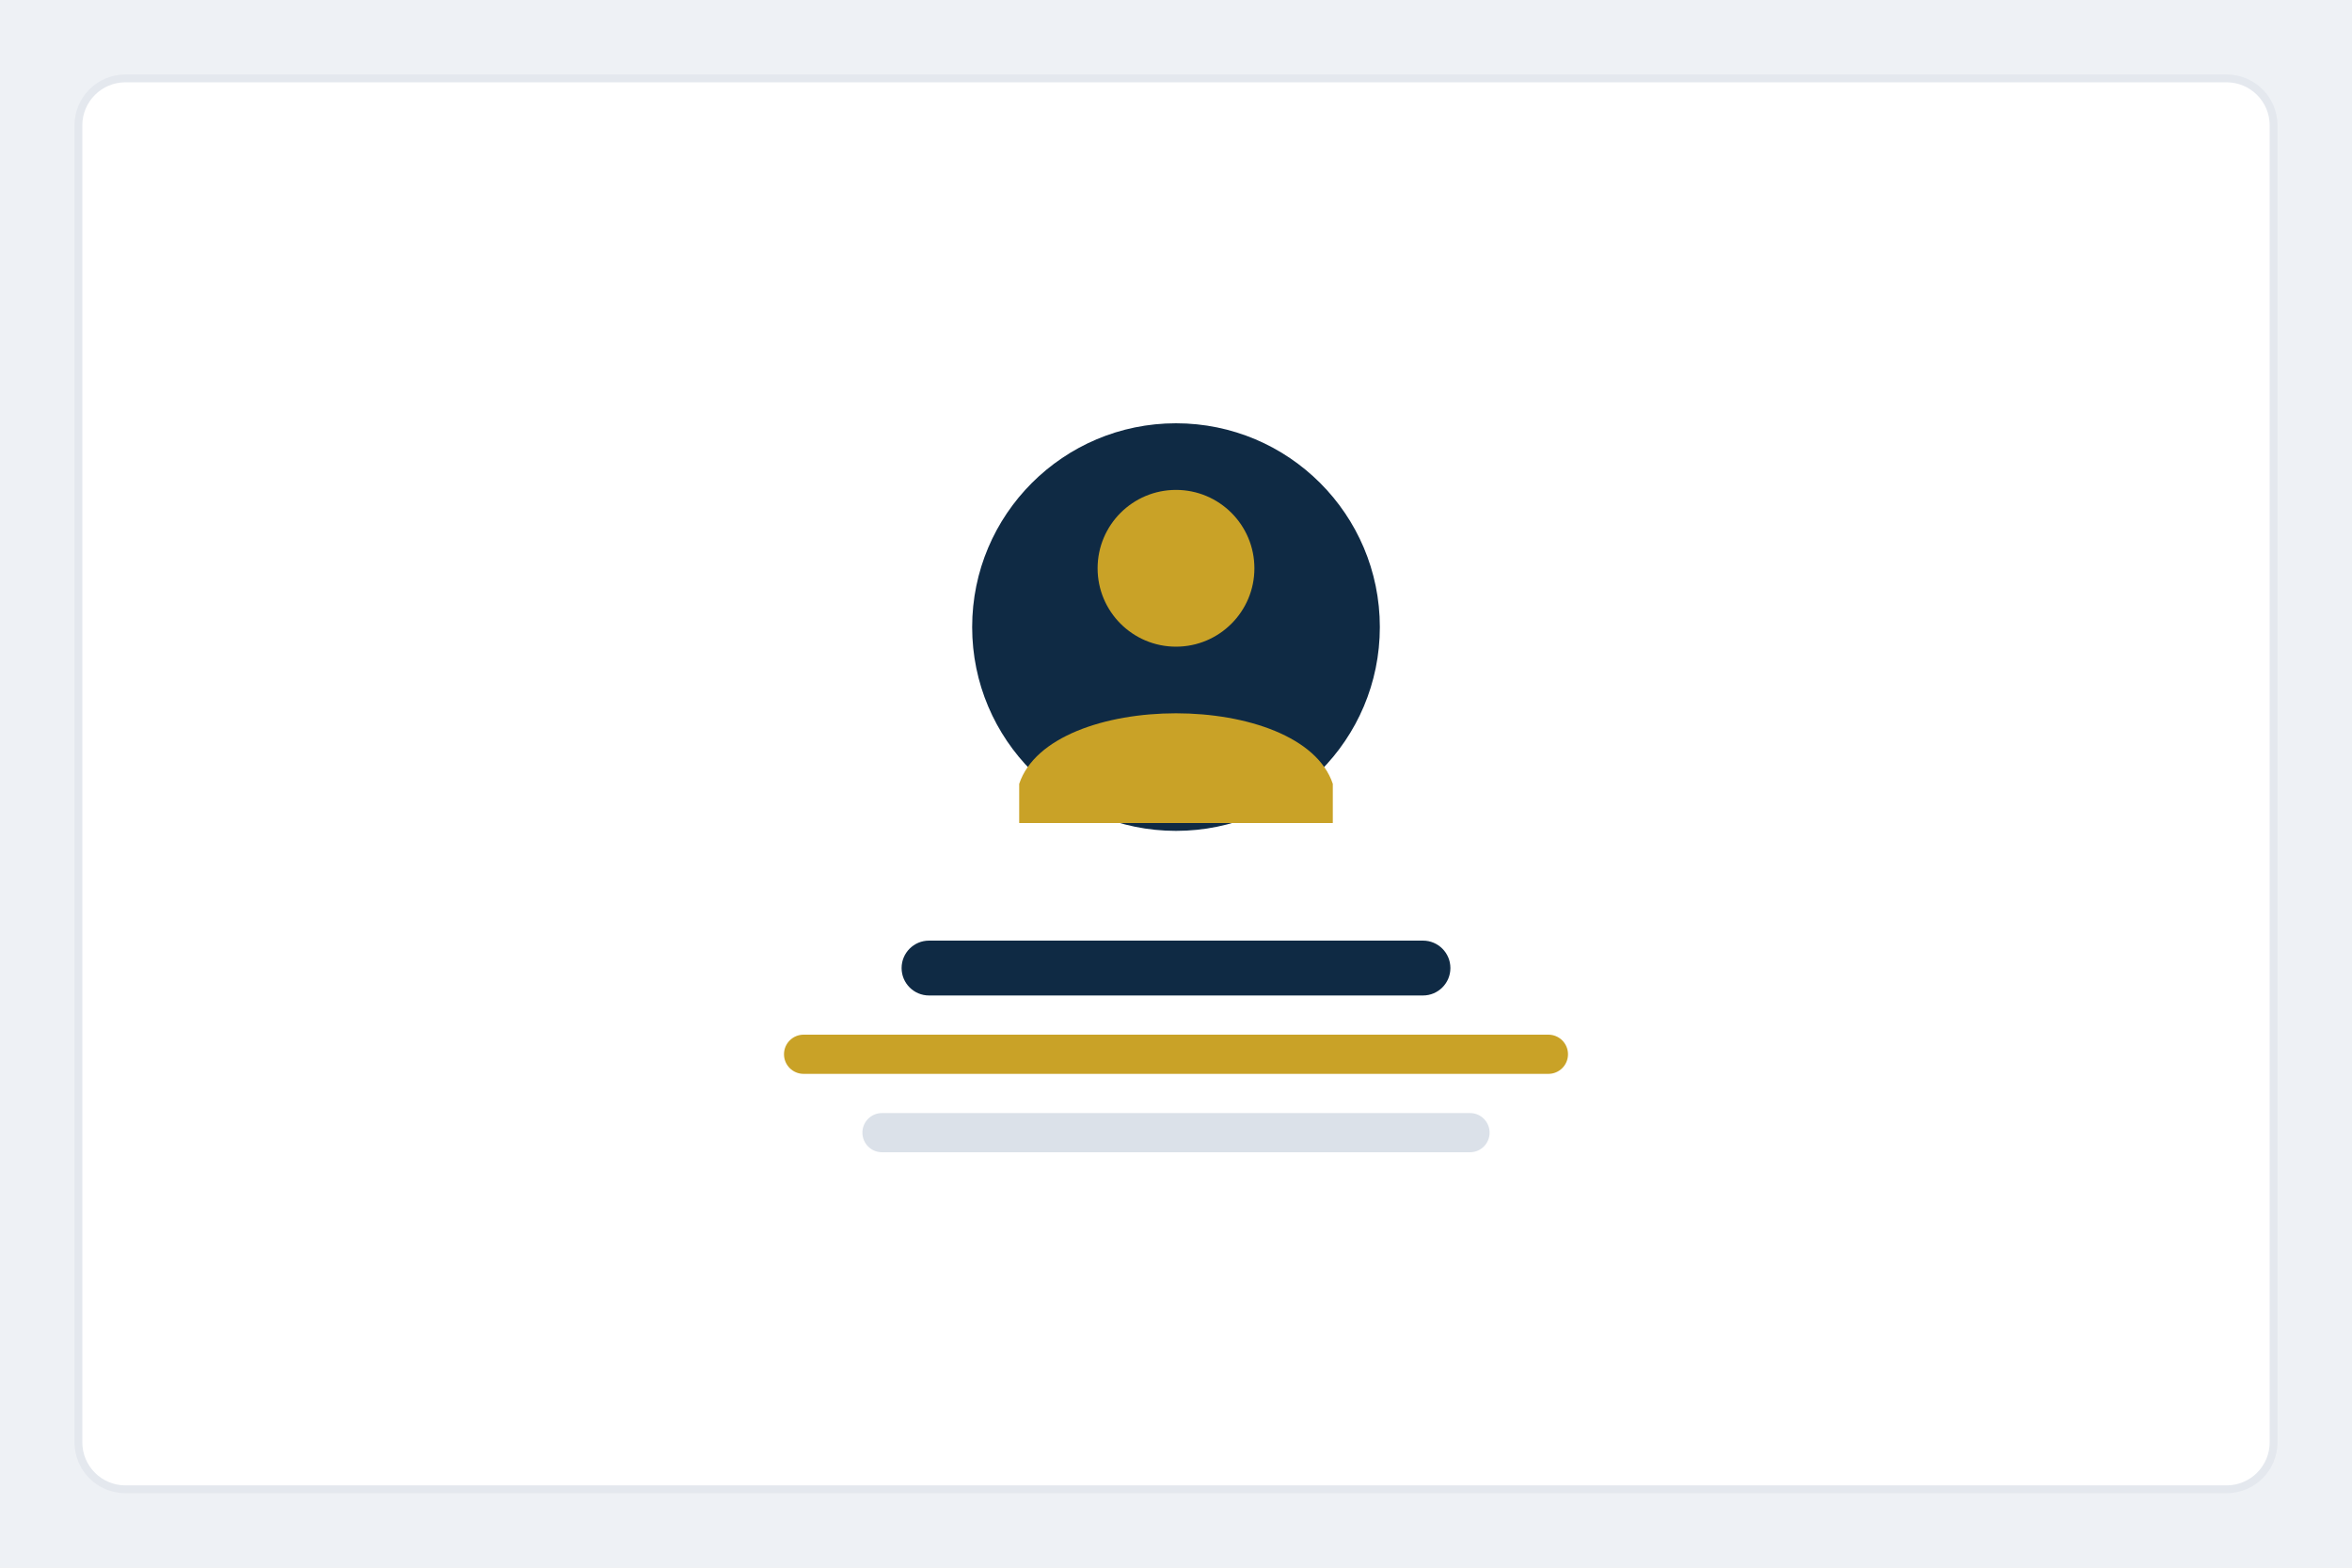
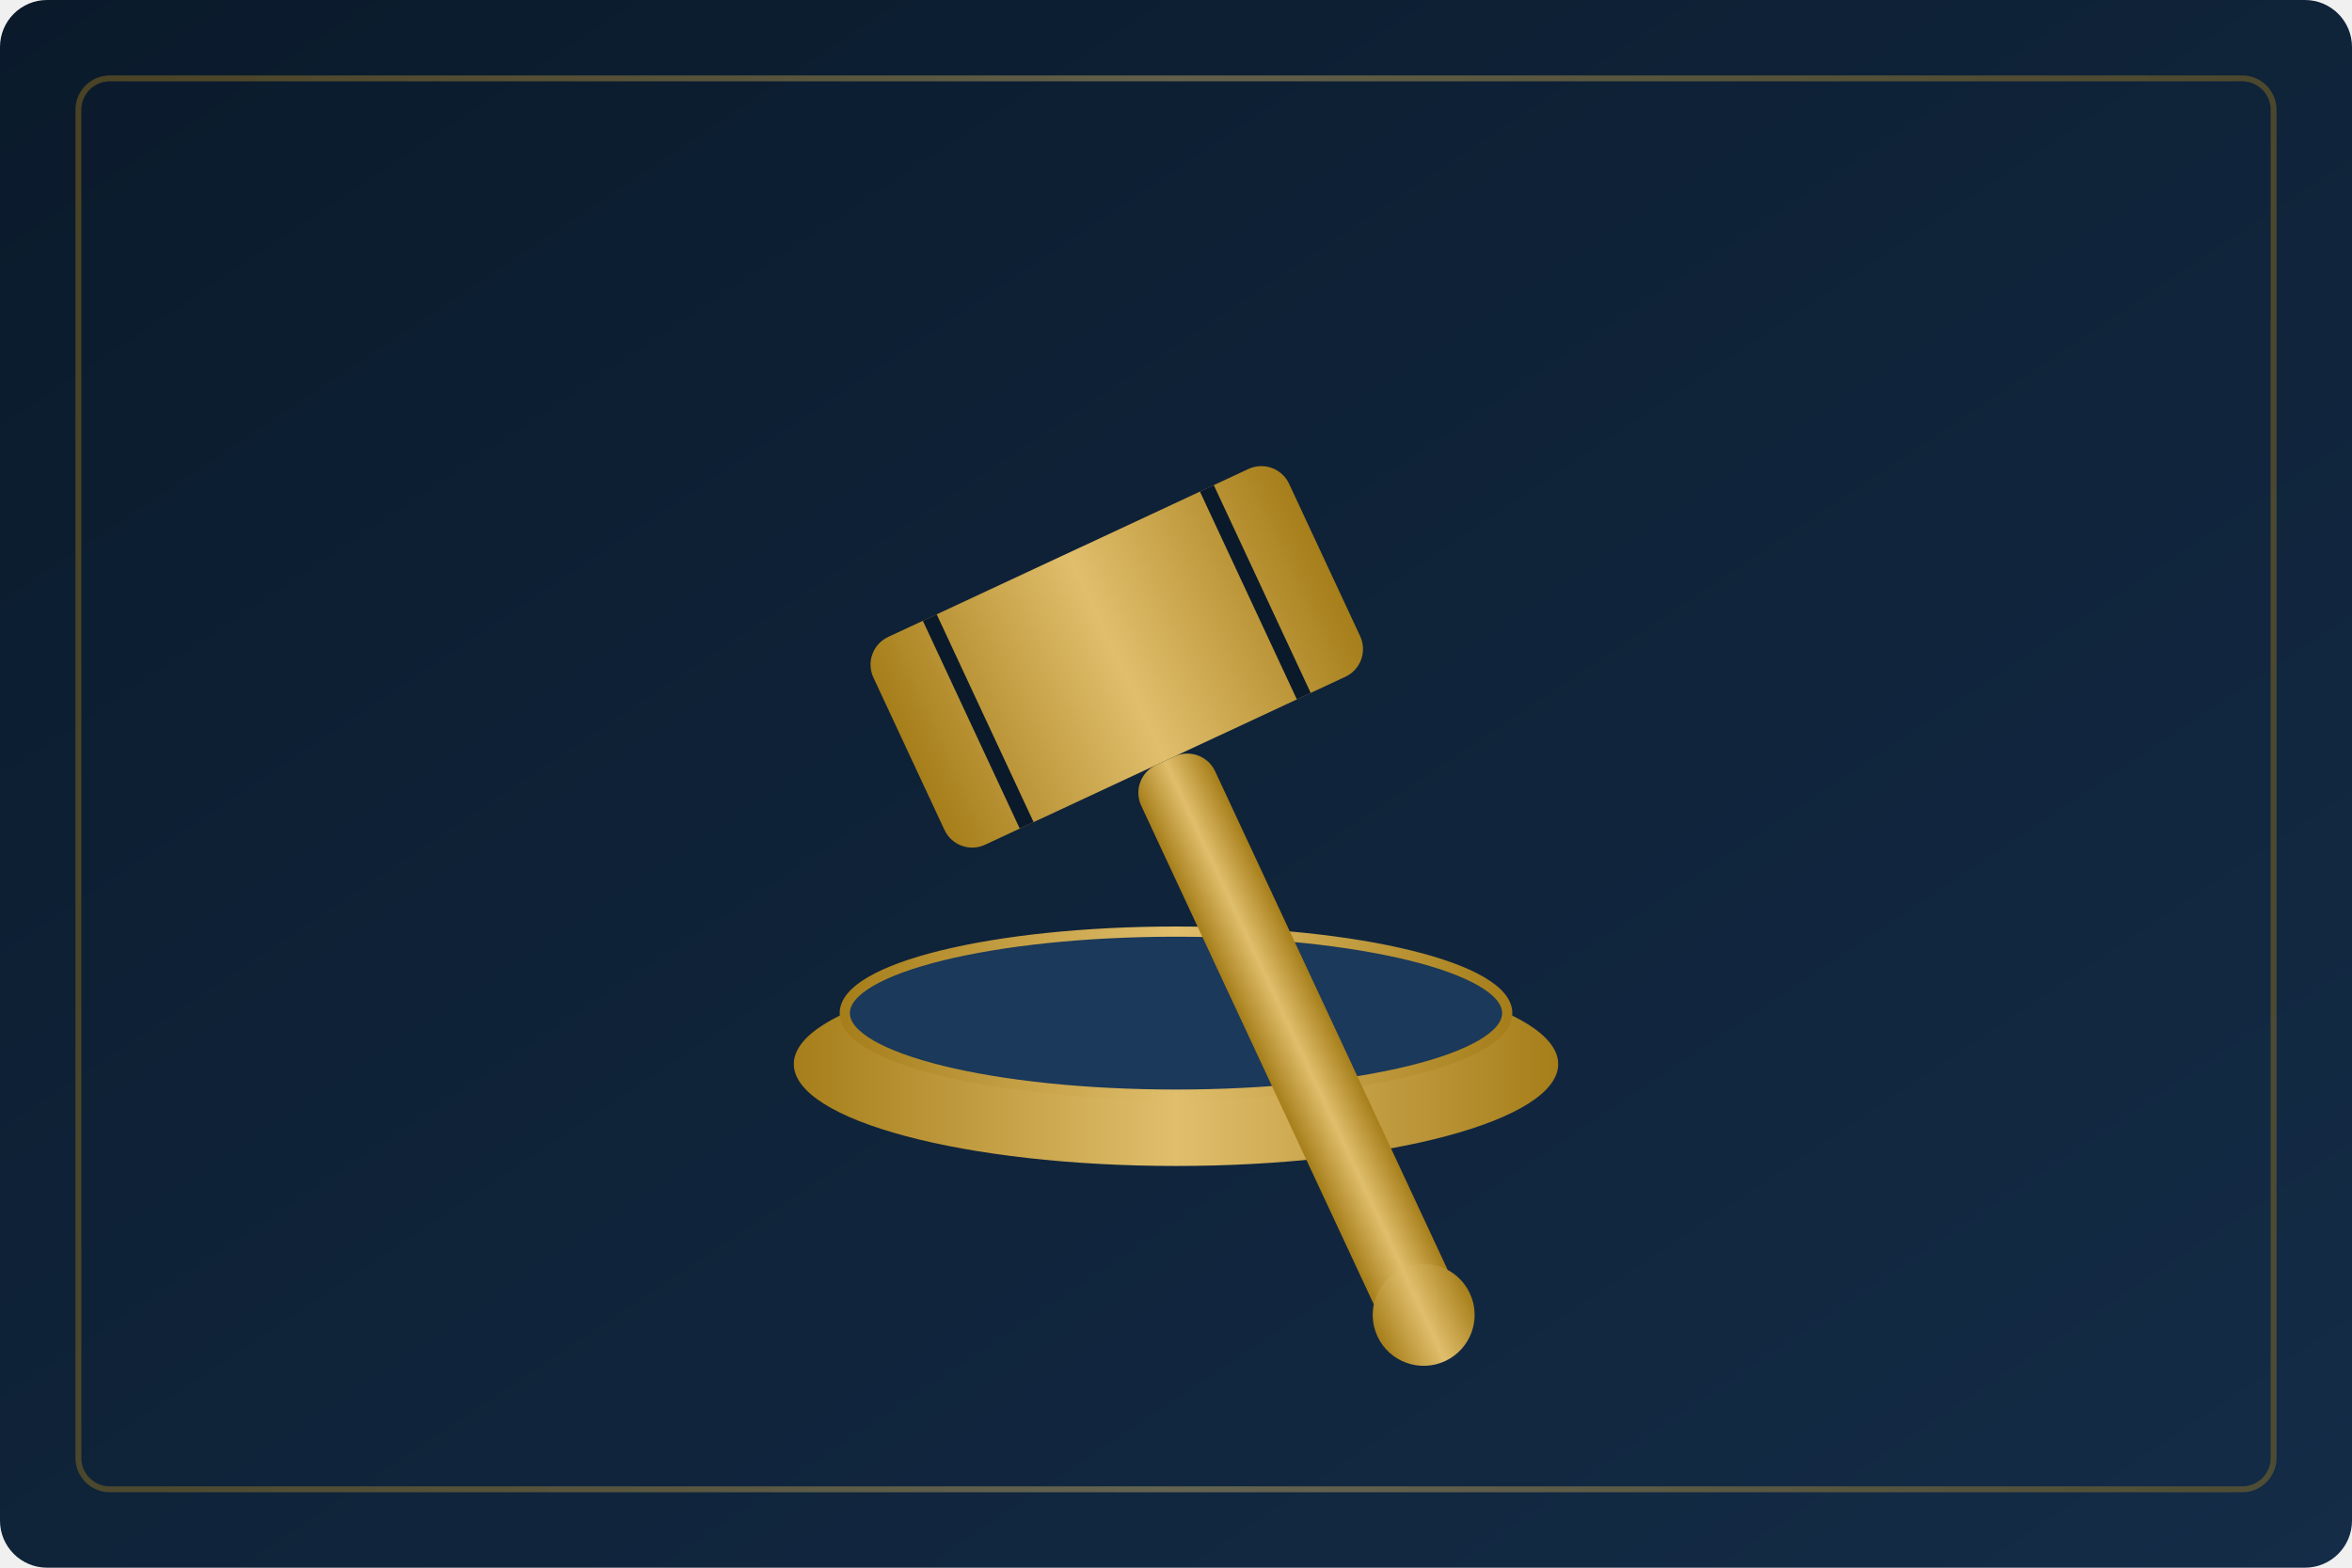
- <svg xmlns="http://www.w3.org/2000/svg" width="600" height="400" viewBox="0 0 600 400">
-   <rect width="600" height="400" fill="#eef1f5" />
-   <rect x="20" y="20" width="560" height="360" rx="12" fill="#ffffff" stroke="#e4e8ee" stroke-width="2" />
-   <circle cx="300" cy="160" r="52" fill="#0f2a44" />
-   <circle cx="300" cy="145" r="20" fill="#c9a227" />
-   <path d="M260 200c8-24 72-24 80 0v10H260z" fill="#c9a227" />
-   <rect x="230" y="240" width="140" height="14" rx="7" fill="#0f2a44" />
-   <rect x="200" y="264" width="200" height="10" rx="5" fill="#c9a227" />
-   <rect x="220" y="284" width="160" height="10" rx="5" fill="#dbe1e9" />
+ <svg xmlns="http://www.w3.org/2000/svg" viewBox="0 0 600 400" width="600" height="400">
+   <defs>
+     <linearGradient id="gPidana" x1="0%" y1="0%" x2="100%" y2="100%">
+       <stop offset="0%" stop-color="#0a1a2b" />
+       <stop offset="100%" stop-color="#142c47" />
+     </linearGradient>
+     <linearGradient id="goldG" x1="0%" y1="0%" x2="100%" y2="0%">
+       <stop offset="0%" stop-color="#a67e1a" />
+       <stop offset="50%" stop-color="#e0be6c" />
+       <stop offset="100%" stop-color="#a67e1a" />
+     </linearGradient>
+   </defs>
+   <rect width="600" height="400" rx="12" fill="url(#gPidana)" />
+   <rect x="20" y="20" width="560" height="360" rx="8" fill="none" stroke="url(#goldG)" stroke-width="1.5" opacity="0.4" />
+   <g transform="translate(300, 200) scale(1.3)">
+     <ellipse cx="0" cy="55" rx="75" ry="20" fill="url(#goldG)" />
+     <ellipse cx="0" cy="45" rx="65" ry="16" fill="#1b395a" stroke="url(#goldG)" stroke-width="2" />
+     <g transform="rotate(-25, 0, 0)">
+       <rect x="-45" y="-50" width="90" height="45" rx="6" fill="url(#goldG)" />
+       <line x1="-30" y1="-50" x2="-30" y2="-5" stroke="#0a1a2b" stroke-width="3" />
+       <line x1="30" y1="-50" x2="30" y2="-5" stroke="#0a1a2b" stroke-width="3" />
+       <rect x="-8" y="-5" width="16" height="120" rx="6" fill="url(#goldG)" />
+       <circle cx="0" cy="115" r="10" fill="url(#goldG)" />
+     </g>
+   </g>
</svg>
